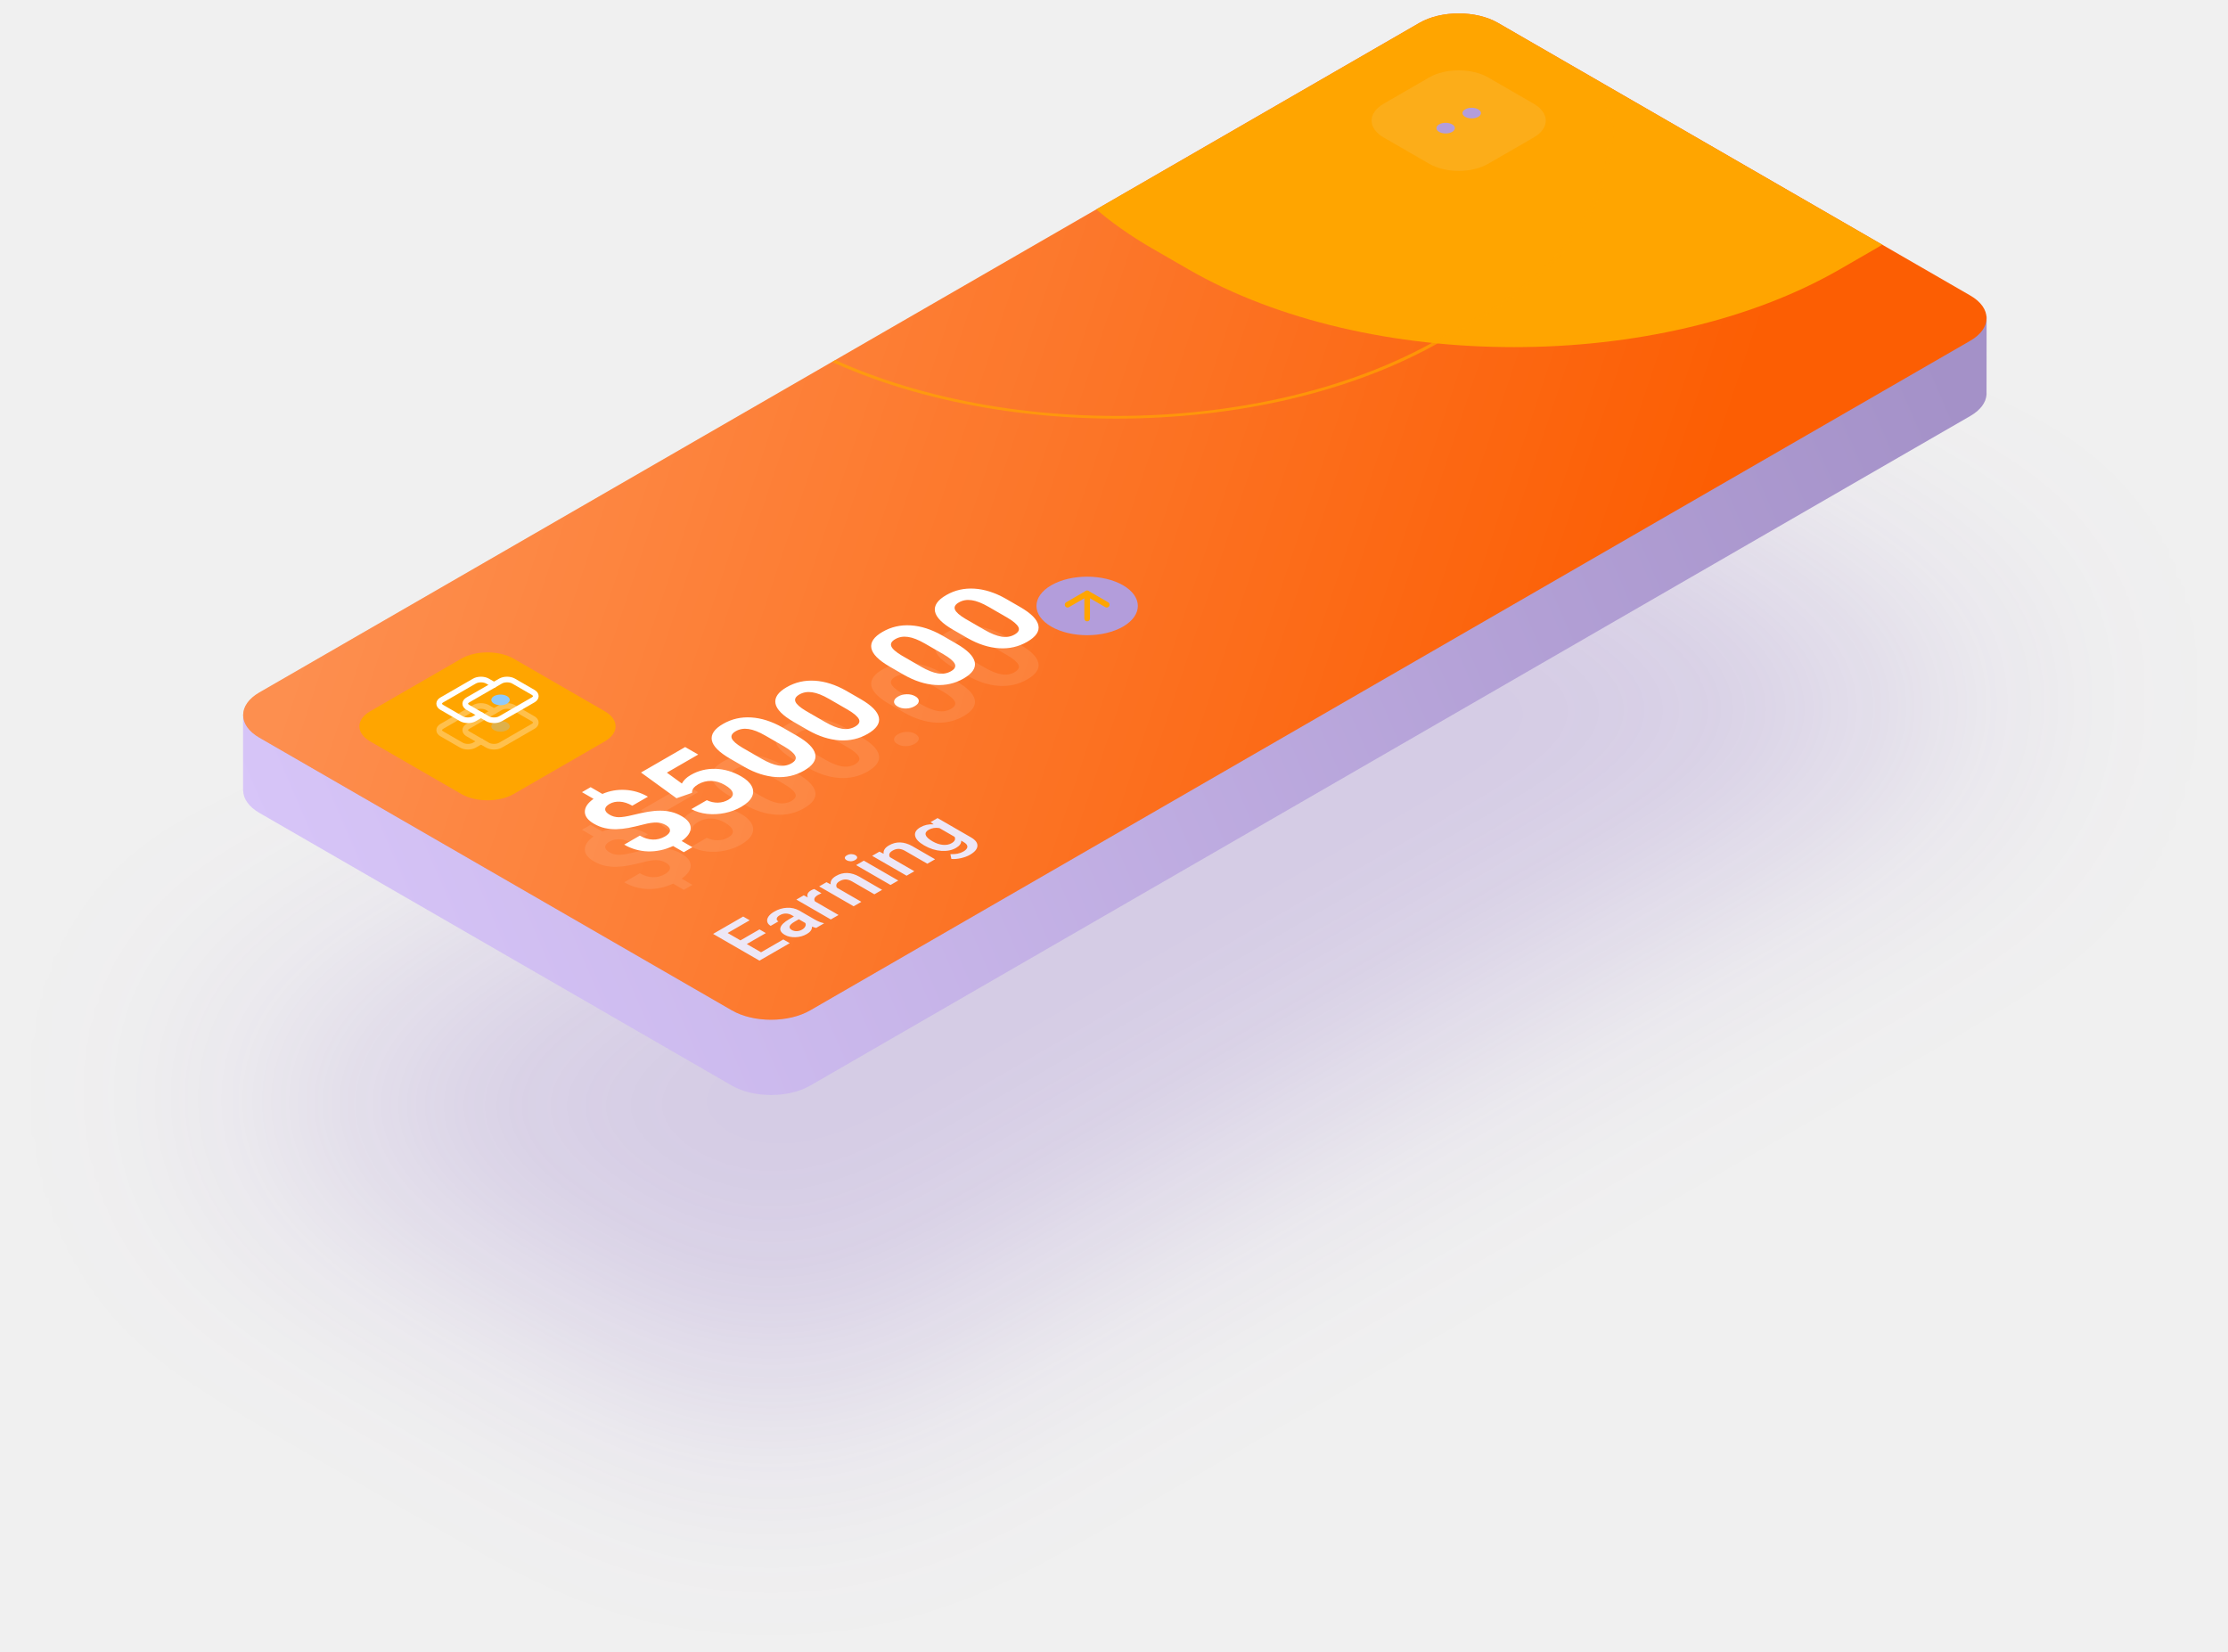
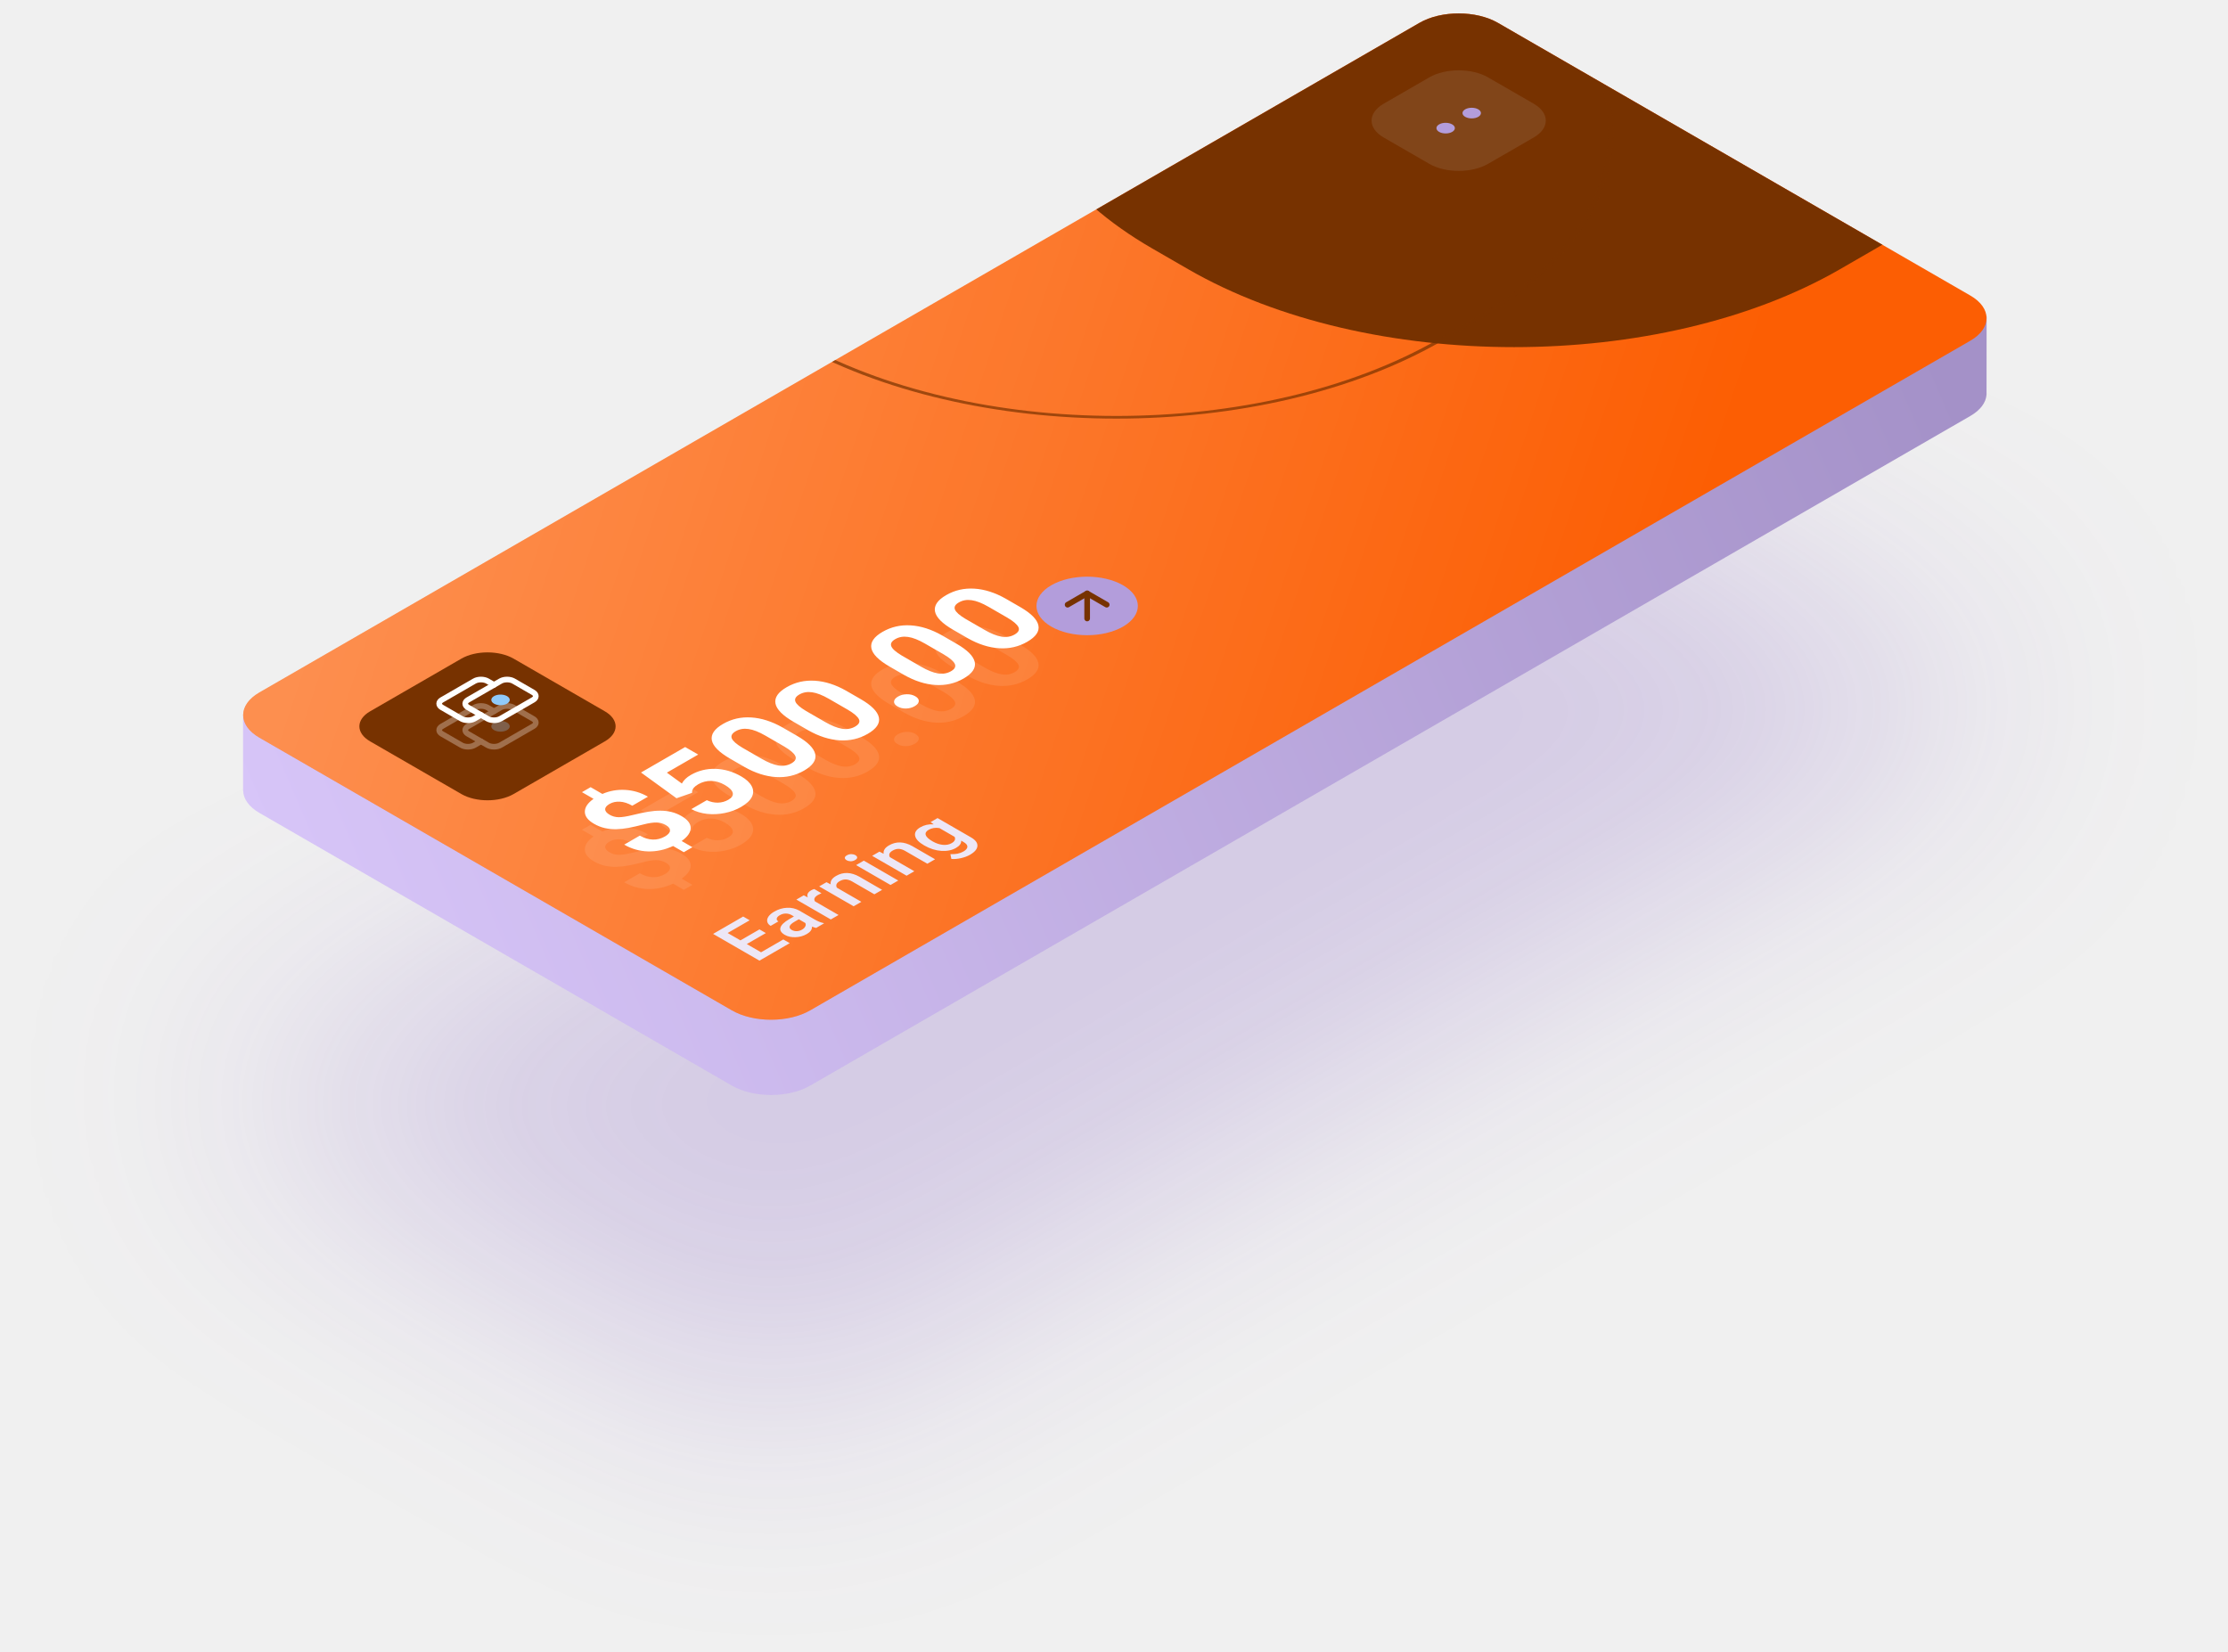
<svg xmlns="http://www.w3.org/2000/svg" width="592" height="439" viewBox="0 0 592 439" fill="none">
  <g filter="url(#filter0_d)">
    <path d="M76.76 199.5V189.996H64.585V210.157L64.614 210.172C64.676 212.295 66.11 214.407 68.916 216.027L194.478 288.515C200.218 291.828 209.524 291.828 215.263 288.515L523.543 110.543C526.279 108.963 527.71 106.916 527.838 104.847L527.84 104.845L527.84 104.804C527.849 104.634 527.85 104.463 527.841 104.292L527.862 84.011L510.501 91.014L397.981 26.056C392.241 22.742 382.935 22.742 377.196 26.056L76.76 199.5Z" fill="url(#paint0_linear)" />
  </g>
  <rect width="379.964" height="168.984" rx="12" transform="matrix(0.866041 -0.499972 0.866041 0.499972 58.5214 190.029)" fill="#fc5e03" />
  <rect width="379.964" height="168.984" rx="12" transform="matrix(0.866041 -0.499972 0.866041 0.499972 58.5214 190.029)" fill="url(#paint1_linear)" fill-opacity="0.3" />
  <mask id="mask0" mask-type="alpha" maskUnits="userSpaceOnUse" x="64" y="3" width="464" height="269">
    <rect width="379.964" height="168.984" rx="12" transform="matrix(0.866041 -0.499972 0.866041 0.499972 58.5214 190.029)" fill="#fc5e03" />
  </mask>
  <g mask="url(#mask0)">
</g>
  <mask id="mask1" mask-type="alpha" maskUnits="userSpaceOnUse" x="64" y="3" width="464" height="269">
    <rect width="379.964" height="168.984" rx="12" transform="matrix(0.866041 -0.499972 0.866041 0.499972 58.5214 190.029)" fill="#fc5e03" />
  </mask>
  <g mask="url(#mask1)">
-     <rect width="210.98" height="210.98" rx="100" transform="matrix(0.866041 -0.499972 0.866041 0.499972 219.59 16.0549)" fill="orange" />
-     <rect opacity="0.7" x="0.866" width="209.98" height="209.98" rx="99.5" transform="matrix(0.866041 -0.499972 0.866041 0.499972 114.059 35.485)" stroke="orange" />
+     <rect width="210.98" height="210.98" rx="100" transform="matrix(0.866041 -0.499972 0.866041 0.499972 219.59 16.0549)" fill="#773200" />
+     <rect opacity="0.7" x="0.866" width="209.98" height="209.98" rx="99.5" transform="matrix(0.866041 -0.499972 0.866041 0.499972 114.059 35.485)" stroke="#773200" />
  </g>
  <rect opacity="0.1" width="31.997" height="31.997" rx="9" transform="matrix(0.866041 -0.499972 0.866041 0.499972 359.875 32.052)" fill="#E3F2FD" />
  <rect width="4" height="4" rx="2" transform="matrix(0.866041 -0.499972 0.866041 0.499972 380.658 34.0517)" fill="#B39DDB" />
  <rect width="4" height="4" rx="2" transform="matrix(0.866041 -0.499972 0.866041 0.499972 387.586 30.0523)" fill="#B39DDB" />
  <rect width="21.998" height="21.998" rx="10.999" transform="matrix(0.866041 -0.499972 0.866041 0.499972 269.815 161.032)" fill="#B39DDB" />
  <g clipPath="url(#clip0)">
-     <path d="M288.868 157.699V164.365" stroke="orange" stroke-width="1.5" stroke-linecap="round" stroke-linejoin="round" />
-     <path d="M283.671 160.699L288.868 157.699L294.064 160.699" stroke="orange" stroke-width="1.5" stroke-linecap="round" stroke-linejoin="round" />
+     <path d="M288.868 157.699V164.365" stroke="#773200" stroke-width="1.5" stroke-linecap="round" stroke-linejoin="round" />
+     <path d="M283.671 160.699L288.868 157.699L294.064 160.699" stroke="#773200" stroke-width="1.5" stroke-linecap="round" stroke-linejoin="round" />
  </g>
  <path d="M203.491 247.968L198.433 250.887L202.222 253.075L208.134 249.662L209.842 250.648L201.791 255.296L189.477 248.187L197.469 243.573L199.194 244.569L193.342 247.948L196.742 249.911L201.799 246.991L203.491 247.968ZM216.854 246.6C216.589 246.552 216.225 246.433 215.763 246.244C215.791 247.015 215.331 247.675 214.384 248.221C213.465 248.752 212.453 249.034 211.348 249.066C210.243 249.099 209.304 248.892 208.531 248.446C207.556 247.883 207.17 247.243 207.373 246.527C207.576 245.805 208.351 245.054 209.699 244.276L210.959 243.549L210.358 243.202C209.885 242.929 209.374 242.787 208.827 242.777C208.275 242.764 207.728 242.914 207.187 243.227C206.719 243.497 206.454 243.787 206.392 244.096C206.324 244.402 206.471 244.659 206.831 244.867L204.776 246.054C204.274 245.764 203.973 245.398 203.871 244.955C203.764 244.509 203.871 244.05 204.193 243.578C204.52 243.103 205.036 242.662 205.74 242.255C206.812 241.637 207.937 241.3 209.115 241.244C210.288 241.186 211.37 241.433 212.363 241.986L216.49 244.369C217.313 244.844 218.085 245.157 218.807 245.307L218.951 245.39L216.854 246.6ZM213.115 247.05C213.521 246.815 213.803 246.539 213.961 246.22C214.125 245.897 214.13 245.588 213.978 245.292L212.253 244.296L211.145 244.936C210.384 245.375 209.944 245.782 209.825 246.156C209.707 246.53 209.89 246.858 210.375 247.138C210.77 247.365 211.215 247.473 211.711 247.46C212.208 247.44 212.676 247.304 213.115 247.05ZM218.274 237.382C217.959 237.512 217.657 237.661 217.369 237.827C216.428 238.37 216.154 238.945 216.549 239.55L222.808 243.163L220.752 244.35L211.601 239.067L213.564 237.934L214.638 238.495C214.339 237.75 214.629 237.123 215.509 236.616C215.802 236.446 216.084 236.329 216.355 236.264L218.274 237.382ZM219.602 234.448L220.719 235.024C220.578 234.161 221.057 233.413 222.156 232.778C224.062 231.678 226.123 231.748 228.339 232.988L234.386 236.479L232.331 237.665L226.402 234.243C225.821 233.907 225.266 233.733 224.736 233.72C224.206 233.701 223.656 233.855 223.087 234.184C222.258 234.663 222.015 235.236 222.359 235.903L228.872 239.662L226.816 240.849L217.665 235.566L219.602 234.448ZM238.674 234.004L236.619 235.19L227.468 229.907L229.523 228.721L238.674 234.004ZM224.964 228.608C224.648 228.426 224.485 228.218 224.474 227.983C224.468 227.746 224.651 227.519 225.023 227.305C225.396 227.09 225.787 226.984 226.199 226.987C226.611 226.991 226.974 227.083 227.29 227.266C227.6 227.445 227.758 227.653 227.764 227.891C227.764 228.125 227.578 228.35 227.205 228.564C226.833 228.779 226.444 228.887 226.038 228.887C225.632 228.88 225.274 228.787 224.964 228.608ZM233.675 226.323L234.792 226.899C234.651 226.037 235.13 225.288 236.229 224.653C238.135 223.553 240.196 223.623 242.412 224.863L248.459 228.354L246.404 229.541L240.475 226.118C239.894 225.783 239.339 225.609 238.809 225.596C238.279 225.576 237.729 225.731 237.16 226.06C236.331 226.538 236.089 227.111 236.432 227.778L242.945 231.538L240.89 232.724L231.739 227.441L233.675 226.323ZM245.558 224.668C244.137 223.848 243.337 223.002 243.156 222.129C242.976 221.25 243.438 220.492 244.543 219.854C245.586 219.252 246.77 218.988 248.095 219.063L247.266 218.477L249.119 217.408L257.99 222.53C259.191 223.223 259.764 223.986 259.707 224.819C259.657 225.649 258.997 226.431 257.728 227.163C257.057 227.55 256.26 227.848 255.335 228.057C254.421 228.265 253.573 228.335 252.789 228.267L252.527 226.992C253.908 227.061 255.061 226.828 255.986 226.294C256.668 225.9 257.021 225.482 257.043 225.039C257.071 224.6 256.728 224.173 256.011 223.76L255.394 223.404C255.462 224.126 255.002 224.772 254.015 225.342C252.944 225.96 251.642 226.221 250.108 226.123C248.58 226.022 247.063 225.537 245.558 224.668ZM247.782 223.589C248.701 224.12 249.612 224.43 250.514 224.522C251.416 224.606 252.2 224.457 252.865 224.072C253.694 223.594 253.953 223.034 253.643 222.393L249.618 220.069C248.535 219.893 247.579 220.044 246.751 220.523C246.074 220.913 245.815 221.372 245.972 221.9C246.136 222.424 246.739 222.987 247.782 223.589Z" fill="#EDE7F6" />
  <path opacity="0.1" d="M176.95 229.286C176.164 228.832 175.321 228.6 174.42 228.589C173.519 228.567 172.349 228.744 170.911 229.12C169.474 229.496 168.184 229.793 167.044 230.008C165.894 230.219 164.796 230.338 163.751 230.365C162.707 230.382 161.691 230.282 160.703 230.066C159.726 229.845 158.767 229.463 157.828 228.921C156.208 227.986 155.398 226.921 155.398 225.725C155.398 224.53 156.17 223.387 157.713 222.297L154.636 220.521L156.936 219.193L160.056 220.994C161.992 220.153 164.029 219.796 166.167 219.923C168.295 220.045 170.293 220.646 172.162 221.725L168.007 224.123C166.857 223.459 165.759 223.102 164.715 223.053C163.67 222.992 162.75 223.191 161.954 223.65C161.168 224.104 160.785 224.585 160.804 225.095C160.814 225.598 161.211 226.077 161.997 226.531C162.726 226.951 163.521 227.167 164.384 227.178C165.247 227.189 166.478 226.998 168.079 226.605C169.689 226.207 171.07 225.914 172.22 225.725C173.36 225.532 174.444 225.438 175.469 225.443C176.485 225.443 177.458 225.557 178.388 225.783C179.308 226.005 180.204 226.367 181.076 226.871C182.706 227.812 183.521 228.868 183.521 230.042C183.521 231.215 182.72 232.368 181.12 233.503L183.981 235.155L181.695 236.474L178.848 234.831C176.672 235.843 174.453 236.322 172.191 236.267C169.929 236.2 167.815 235.6 165.85 234.466L170.006 232.067C171.146 232.725 172.292 233.077 173.442 233.121C174.592 233.154 175.675 232.877 176.691 232.291C177.535 231.804 177.98 231.292 178.028 230.755C178.067 230.213 177.707 229.723 176.95 229.286ZM179.754 222.14L170.322 215.3L182.054 208.527L185.519 210.527L177.194 215.333L181.177 218.23C181.637 217.356 182.423 216.598 183.535 215.956C185.529 214.805 187.709 214.26 190.077 214.321C192.444 214.382 194.74 215.054 196.964 216.338C198.315 217.118 199.24 217.984 199.739 218.936C200.237 219.876 200.251 220.825 199.782 221.783C199.302 222.734 198.339 223.628 196.892 224.464C195.627 225.194 194.198 225.725 192.607 226.057C191.007 226.384 189.425 226.461 187.863 226.29C186.31 226.113 184.92 225.692 183.693 225.028L187.805 222.654C188.764 223.108 189.746 223.327 190.753 223.31C191.759 223.282 192.684 223.025 193.527 222.538C194.467 221.996 194.855 221.384 194.692 220.704C194.52 220.018 193.815 219.318 192.579 218.604C191.39 217.918 190.187 217.561 188.97 217.533C187.752 217.505 186.607 217.801 185.533 218.421C184.546 218.991 184.005 219.603 183.909 220.255L183.88 220.704L179.754 222.14ZM211.773 205.547C214.667 207.218 216.282 208.843 216.618 210.42C216.953 211.997 215.966 213.452 213.656 214.786C211.375 216.103 208.878 216.675 206.165 216.504C203.453 216.332 200.678 215.444 197.841 213.839L193.988 211.615C191.064 209.927 189.449 208.297 189.142 206.726C188.845 205.149 189.837 203.702 192.118 202.385C194.4 201.068 196.897 200.495 199.609 200.667C202.312 200.833 205.082 201.718 207.919 203.323L211.773 205.547ZM203.391 205.506C201.656 204.504 200.156 203.915 198.89 203.738C197.625 203.55 196.489 203.746 195.483 204.327C194.505 204.892 194.16 205.528 194.448 206.236C194.735 206.933 195.665 207.752 197.237 208.693L202.327 211.631C204.033 212.616 205.533 213.217 206.827 213.433C208.121 213.637 209.281 213.444 210.306 212.852C211.322 212.265 211.658 211.612 211.313 210.893C210.968 210.173 209.985 209.335 208.365 208.378L203.391 205.506ZM228.681 195.786C231.575 197.457 233.191 199.081 233.526 200.658C233.862 202.235 232.874 203.691 230.564 205.024C228.283 206.341 225.786 206.914 223.074 206.743C220.361 206.571 217.586 205.683 214.749 204.078L210.896 201.854C207.972 200.166 206.357 198.536 206.05 196.965C205.753 195.388 206.745 193.941 209.027 192.624C211.308 191.307 213.805 190.734 216.517 190.906C219.22 191.072 221.99 191.957 224.828 193.562L228.681 195.786ZM220.299 195.745C218.564 194.743 217.064 194.154 215.798 193.977C214.533 193.788 213.397 193.985 212.391 194.566C211.413 195.13 211.068 195.767 211.356 196.475C211.643 197.172 212.573 197.991 214.145 198.932L219.235 201.87C220.941 202.855 222.441 203.456 223.735 203.671C225.029 203.876 226.189 203.682 227.214 203.09C228.23 202.504 228.566 201.851 228.221 201.132C227.876 200.412 226.893 199.574 225.273 198.617L220.299 195.745ZM238.501 197.753C237.839 197.371 237.523 196.934 237.552 196.442C237.59 195.944 237.945 195.501 238.616 195.114C239.296 194.721 240.063 194.516 240.916 194.5C241.779 194.477 242.541 194.657 243.202 195.039C243.854 195.415 244.165 195.85 244.137 196.342C244.098 196.829 243.734 197.272 243.044 197.67C242.364 198.063 241.601 198.271 240.758 198.293C239.905 198.309 239.152 198.13 238.501 197.753ZM254.158 181.078C257.053 182.749 258.668 184.373 259.003 185.95C259.339 187.527 258.351 188.983 256.041 190.316C253.76 191.633 251.263 192.206 248.551 192.034C245.838 191.863 243.063 190.975 240.226 189.37L236.373 187.145C233.449 185.458 231.834 183.828 231.528 182.257C231.23 180.68 232.222 179.232 234.504 177.916C236.785 176.599 239.282 176.026 241.994 176.197C244.697 176.363 247.468 177.249 250.305 178.853L254.158 181.078ZM245.776 181.036C244.041 180.035 242.541 179.446 241.276 179.268C240.01 179.08 238.875 179.277 237.868 179.858C236.89 180.422 236.545 181.059 236.833 181.767C237.12 182.464 238.05 183.283 239.622 184.224L244.712 187.162C246.418 188.147 247.918 188.747 249.212 188.963C250.506 189.168 251.666 188.974 252.691 188.382C253.707 187.796 254.043 187.143 253.698 186.423C253.353 185.704 252.37 184.866 250.75 183.908L245.776 181.036ZM271.066 171.317C273.961 172.988 275.576 174.612 275.911 176.189C276.247 177.766 275.26 179.221 272.95 180.555C270.668 181.872 268.171 182.445 265.459 182.273C262.746 182.102 259.971 181.214 257.134 179.609L253.281 177.384C250.357 175.697 248.742 174.067 248.436 172.495C248.139 170.918 249.131 169.471 251.412 168.154C253.693 166.837 256.19 166.265 258.903 166.436C261.606 166.602 264.376 167.488 267.213 169.092L271.066 171.317ZM262.684 171.275C260.949 170.274 259.449 169.684 258.184 169.507C256.918 169.319 255.783 169.516 254.776 170.097C253.799 170.661 253.453 171.297 253.741 172.006C254.029 172.703 254.958 173.522 256.53 174.463L261.62 177.401C263.326 178.386 264.826 178.986 266.12 179.202C267.414 179.407 268.574 179.213 269.6 178.621C270.616 178.034 270.951 177.382 270.606 176.662C270.261 175.943 269.278 175.104 267.659 174.147L262.684 171.275Z" fill="white" />
  <path d="M176.95 219.286C176.164 218.832 175.321 218.6 174.42 218.589C173.519 218.567 172.349 218.744 170.911 219.12C169.474 219.496 168.184 219.793 167.044 220.008C165.894 220.219 164.796 220.338 163.751 220.365C162.707 220.382 161.691 220.282 160.703 220.066C159.726 219.845 158.767 219.463 157.828 218.921C156.208 217.986 155.398 216.921 155.398 215.725C155.398 214.53 156.17 213.387 157.713 212.297L154.636 210.521L156.936 209.193L160.056 210.994C161.992 210.153 164.029 209.796 166.167 209.923C168.295 210.045 170.293 210.646 172.162 211.725L168.007 214.123C166.857 213.459 165.759 213.102 164.715 213.053C163.67 212.992 162.75 213.191 161.954 213.65C161.168 214.104 160.785 214.585 160.804 215.095C160.814 215.598 161.211 216.077 161.997 216.531C162.726 216.951 163.521 217.167 164.384 217.178C165.247 217.189 166.478 216.998 168.079 216.605C169.689 216.207 171.07 215.914 172.22 215.725C173.36 215.532 174.444 215.438 175.469 215.443C176.485 215.443 177.458 215.557 178.388 215.783C179.308 216.005 180.204 216.367 181.076 216.871C182.706 217.812 183.521 218.868 183.521 220.042C183.521 221.215 182.72 222.368 181.12 223.503L183.981 225.155L181.695 226.474L178.848 224.831C176.672 225.843 174.453 226.322 172.191 226.267C169.929 226.2 167.815 225.6 165.85 224.466L170.006 222.067C171.146 222.725 172.292 223.077 173.442 223.121C174.592 223.154 175.675 222.877 176.691 222.291C177.535 221.804 177.98 221.292 178.028 220.755C178.067 220.213 177.707 219.723 176.95 219.286ZM179.754 212.14L170.322 205.3L182.054 198.527L185.519 200.527L177.194 205.333L181.177 208.23C181.637 207.356 182.423 206.598 183.535 205.956C185.529 204.805 187.709 204.26 190.077 204.321C192.444 204.382 194.74 205.054 196.964 206.338C198.315 207.118 199.24 207.984 199.739 208.936C200.237 209.876 200.251 210.825 199.782 211.783C199.302 212.734 198.339 213.628 196.892 214.464C195.627 215.194 194.198 215.725 192.607 216.057C191.007 216.384 189.425 216.461 187.863 216.29C186.31 216.113 184.92 215.692 183.693 215.028L187.805 212.654C188.764 213.108 189.746 213.327 190.753 213.31C191.759 213.282 192.684 213.025 193.527 212.538C194.467 211.996 194.855 211.384 194.692 210.704C194.52 210.018 193.815 209.318 192.579 208.604C191.39 207.918 190.187 207.561 188.97 207.533C187.752 207.505 186.607 207.801 185.533 208.421C184.546 208.991 184.005 209.603 183.909 210.255L183.88 210.704L179.754 212.14ZM211.773 195.547C214.667 197.218 216.282 198.843 216.618 200.42C216.953 201.997 215.966 203.452 213.656 204.786C211.375 206.103 208.878 206.675 206.165 206.504C203.453 206.332 200.678 205.444 197.841 203.839L193.988 201.615C191.064 199.927 189.449 198.297 189.142 196.726C188.845 195.149 189.837 193.702 192.118 192.385C194.4 191.068 196.897 190.495 199.609 190.667C202.312 190.833 205.082 191.718 207.919 193.323L211.773 195.547ZM203.391 195.506C201.656 194.504 200.156 193.915 198.89 193.738C197.625 193.55 196.489 193.746 195.483 194.327C194.505 194.892 194.16 195.528 194.448 196.236C194.735 196.933 195.665 197.752 197.237 198.693L202.327 201.631C204.033 202.616 205.533 203.217 206.827 203.433C208.121 203.637 209.281 203.444 210.306 202.852C211.322 202.265 211.658 201.612 211.313 200.893C210.968 200.173 209.985 199.335 208.365 198.378L203.391 195.506ZM228.681 185.786C231.575 187.457 233.191 189.081 233.526 190.658C233.862 192.235 232.874 193.691 230.564 195.024C228.283 196.341 225.786 196.914 223.074 196.743C220.361 196.571 217.586 195.683 214.749 194.078L210.896 191.854C207.972 190.166 206.357 188.536 206.05 186.965C205.753 185.388 206.745 183.941 209.027 182.624C211.308 181.307 213.805 180.734 216.517 180.906C219.22 181.072 221.99 181.957 224.828 183.562L228.681 185.786ZM220.299 185.745C218.564 184.743 217.064 184.154 215.798 183.977C214.533 183.788 213.397 183.985 212.391 184.566C211.413 185.13 211.068 185.767 211.356 186.475C211.643 187.172 212.573 187.991 214.145 188.932L219.235 191.87C220.941 192.855 222.441 193.456 223.735 193.671C225.029 193.876 226.189 193.682 227.214 193.09C228.23 192.504 228.566 191.851 228.221 191.132C227.876 190.412 226.893 189.574 225.273 188.617L220.299 185.745ZM238.501 187.753C237.839 187.371 237.523 186.934 237.552 186.442C237.59 185.944 237.945 185.501 238.616 185.114C239.296 184.721 240.063 184.516 240.916 184.5C241.779 184.477 242.541 184.657 243.202 185.039C243.854 185.415 244.165 185.85 244.137 186.342C244.098 186.829 243.734 187.272 243.044 187.67C242.364 188.063 241.601 188.271 240.758 188.293C239.905 188.309 239.152 188.13 238.501 187.753ZM254.158 171.078C257.053 172.749 258.668 174.373 259.003 175.95C259.339 177.527 258.351 178.983 256.041 180.316C253.76 181.633 251.263 182.206 248.551 182.034C245.838 181.863 243.063 180.975 240.226 179.37L236.373 177.145C233.449 175.458 231.834 173.828 231.528 172.257C231.23 170.68 232.222 169.232 234.504 167.916C236.785 166.599 239.282 166.026 241.994 166.197C244.697 166.363 247.468 167.249 250.305 168.853L254.158 171.078ZM245.776 171.036C244.041 170.035 242.541 169.446 241.276 169.268C240.01 169.08 238.875 169.277 237.868 169.858C236.89 170.422 236.545 171.059 236.833 171.767C237.12 172.464 238.05 173.283 239.622 174.224L244.712 177.162C246.418 178.147 247.918 178.747 249.212 178.963C250.506 179.168 251.666 178.974 252.691 178.382C253.707 177.796 254.043 177.143 253.698 176.423C253.353 175.704 252.37 174.866 250.75 173.908L245.776 171.036ZM271.066 161.317C273.961 162.988 275.576 164.612 275.911 166.189C276.247 167.766 275.26 169.221 272.95 170.555C270.668 171.872 268.171 172.445 265.459 172.273C262.746 172.102 259.971 171.214 257.134 169.609L253.281 167.384C250.357 165.697 248.742 164.067 248.436 162.495C248.139 160.918 249.131 159.471 251.412 158.154C253.693 156.837 256.19 156.265 258.903 156.436C261.606 156.602 264.376 157.488 267.213 159.092L271.066 161.317ZM262.684 161.275C260.949 160.274 259.449 159.684 258.184 159.507C256.918 159.319 255.783 159.516 254.776 160.097C253.799 160.661 253.453 161.297 253.741 162.006C254.029 162.703 254.958 163.522 256.53 164.463L261.62 167.401C263.326 168.386 264.826 168.986 266.12 169.202C267.414 169.407 268.574 169.213 269.6 168.621C270.616 168.034 270.951 167.382 270.606 166.662C270.261 165.943 269.278 165.104 267.659 164.147L262.684 161.275Z" fill="white" />
-   <rect width="43.996" height="43.996" rx="8" transform="matrix(0.866041 -0.499972 0.866041 0.499972 91.4277 193.028)" fill="orange" />
+   <rect width="43.996" height="43.996" rx="8" transform="matrix(0.866041 -0.499972 0.866041 0.499972 91.4277 193.028)" fill="#773200" />
  <g opacity="0.3" clipPath="url(#clip1)">
    <path d="M132.997 188.029L124.337 193.028C123.381 193.58 123.381 194.476 124.337 195.028L129.533 198.027C130.489 198.58 132.04 198.58 132.997 198.027L141.656 193.028C142.613 192.476 142.613 191.581 141.656 191.028L136.461 188.029C135.504 187.477 133.953 187.477 132.997 188.029Z" stroke="white" stroke-width="1.5" stroke-linecap="round" stroke-linejoin="round" />
    <path d="M134.728 194.028C135.684 193.476 135.684 192.58 134.728 192.028C133.771 191.476 132.22 191.476 131.264 192.028C130.307 192.58 130.307 193.476 131.264 194.028C132.22 194.58 133.771 194.58 134.728 194.028Z" fill="#90CAF9" />
    <path d="M131.264 189.029L129.532 188.029C129.073 187.764 128.45 187.615 127.8 187.615C127.151 187.615 126.528 187.764 126.068 188.029L117.409 193.028C116.949 193.293 116.691 193.653 116.691 194.028C116.691 194.403 116.949 194.763 117.409 195.028L122.605 198.027C123.064 198.293 123.687 198.442 124.336 198.442C124.986 198.442 125.609 198.293 126.068 198.027L127.8 197.028" stroke="white" stroke-width="1.5" stroke-linecap="round" stroke-linejoin="round" />
  </g>
  <g clipPath="url(#clip2)">
    <path d="M132.997 181.001L124.337 186C123.381 186.552 123.381 187.448 124.337 188L129.533 190.999C130.489 191.552 132.04 191.552 132.997 190.999L141.656 186C142.613 185.448 142.613 184.553 141.656 184L136.461 181.001C135.504 180.449 133.953 180.449 132.997 181.001Z" stroke="white" stroke-width="1.5" stroke-linecap="round" stroke-linejoin="round" />
    <path d="M134.728 187C135.684 186.448 135.684 185.552 134.728 185C133.771 184.448 132.22 184.448 131.264 185C130.307 185.552 130.307 186.448 131.264 187C132.22 187.552 133.771 187.552 134.728 187Z" fill="#90CAF9" />
    <path d="M131.264 182.001L129.532 181.001C129.073 180.736 128.45 180.587 127.8 180.587C127.151 180.587 126.528 180.736 126.068 181.001L117.409 186C116.949 186.265 116.691 186.625 116.691 187C116.691 187.375 116.949 187.735 117.409 188L122.605 190.999C123.064 191.264 123.687 191.413 124.336 191.413C124.986 191.413 125.609 191.264 126.068 190.999L127.8 189.999" stroke="white" stroke-width="1.5" stroke-linecap="round" stroke-linejoin="round" />
  </g>
  <defs>
    <filter id="filter0_d" x="0.585" y="23.57" width="591.276" height="415.43" filterUnits="userSpaceOnUse" color-interpolation-filters="sRGB">
      <feFlood flood-opacity="0" result="BackgroundImageFix" />
      <feColorMatrix in="SourceAlpha" type="matrix" values="0 0 0 0 0 0 0 0 0 0 0 0 0 0 0 0 0 0 127 0" />
      <feOffset dy="84" />
      <feGaussianBlur stdDeviation="32" />
      <feColorMatrix type="matrix" values="0 0 0 0 0.404 0 0 0 0 0.227 0 0 0 0 0.718 0 0 0 0.2 0" />
      <feBlend mode="normal" in2="BackgroundImageFix" result="effect1_dropShadow" />
      <feBlend mode="normal" in="SourceGraphic" in2="effect1_dropShadow" result="shape" />
    </filter>
    <linearGradient id="paint0_linear" x1="511.423" y1="84.089" x2="87.594" y2="266.682" gradientUnits="userSpaceOnUse">
      <stop stop-color="#A491C8" />
      <stop offset="1" stop-color="#D7C5F8" />
    </linearGradient>
    <linearGradient id="paint1_linear" x1="26.721" y1="-0.478" x2="187.458" y2="236.961" gradientUnits="userSpaceOnUse">
      <stop stop-color="white" />
      <stop offset="1" stop-color="white" stop-opacity="0" />
    </linearGradient>
    <clipPath id="clip0">
      <rect width="15.998" height="15.998" fill="white" transform="matrix(0.866041 -0.499972 0.866041 0.499972 275.011 161.032)" />
    </clipPath>
    <clipPath id="clip1">
      <rect width="23.998" height="23.998" fill="white" transform="matrix(0.866041 -0.499972 0.866041 0.499972 108.749 193.028)" />
    </clipPath>
    <clipPath id="clip2">
      <rect width="23.998" height="23.998" fill="white" transform="matrix(0.866041 -0.499972 0.866041 0.499972 108.749 186)" />
    </clipPath>
  </defs>
</svg>
